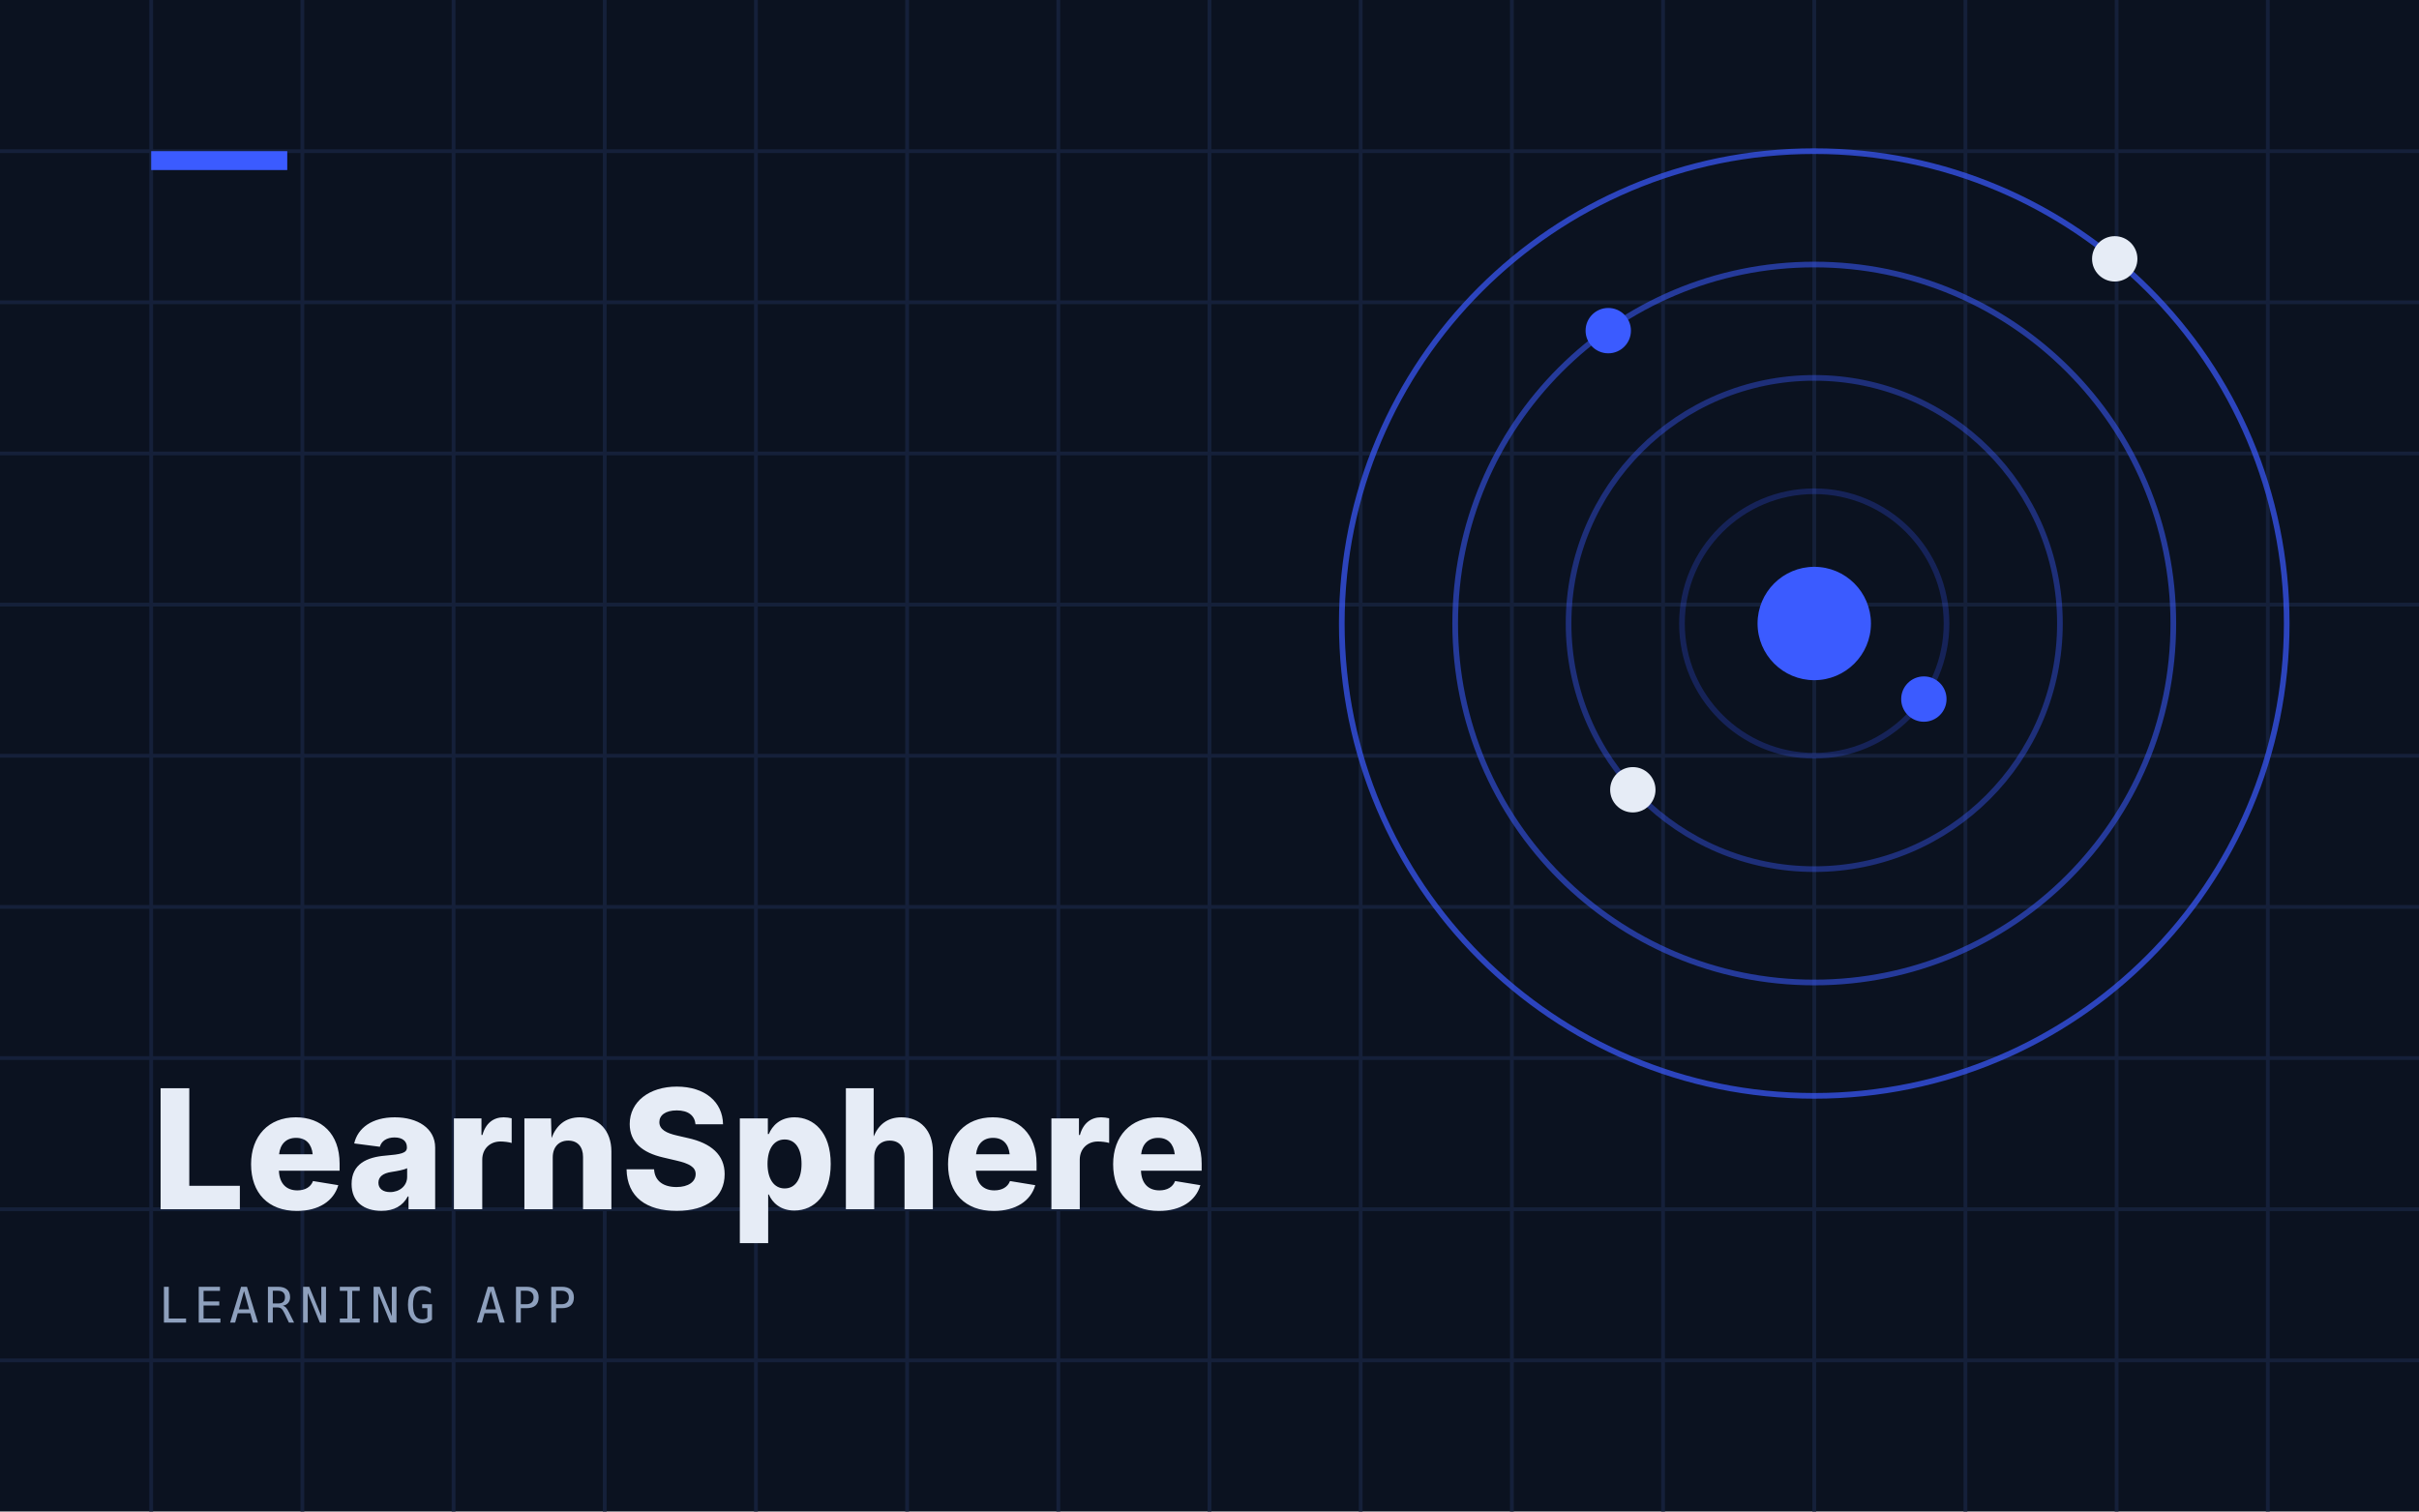
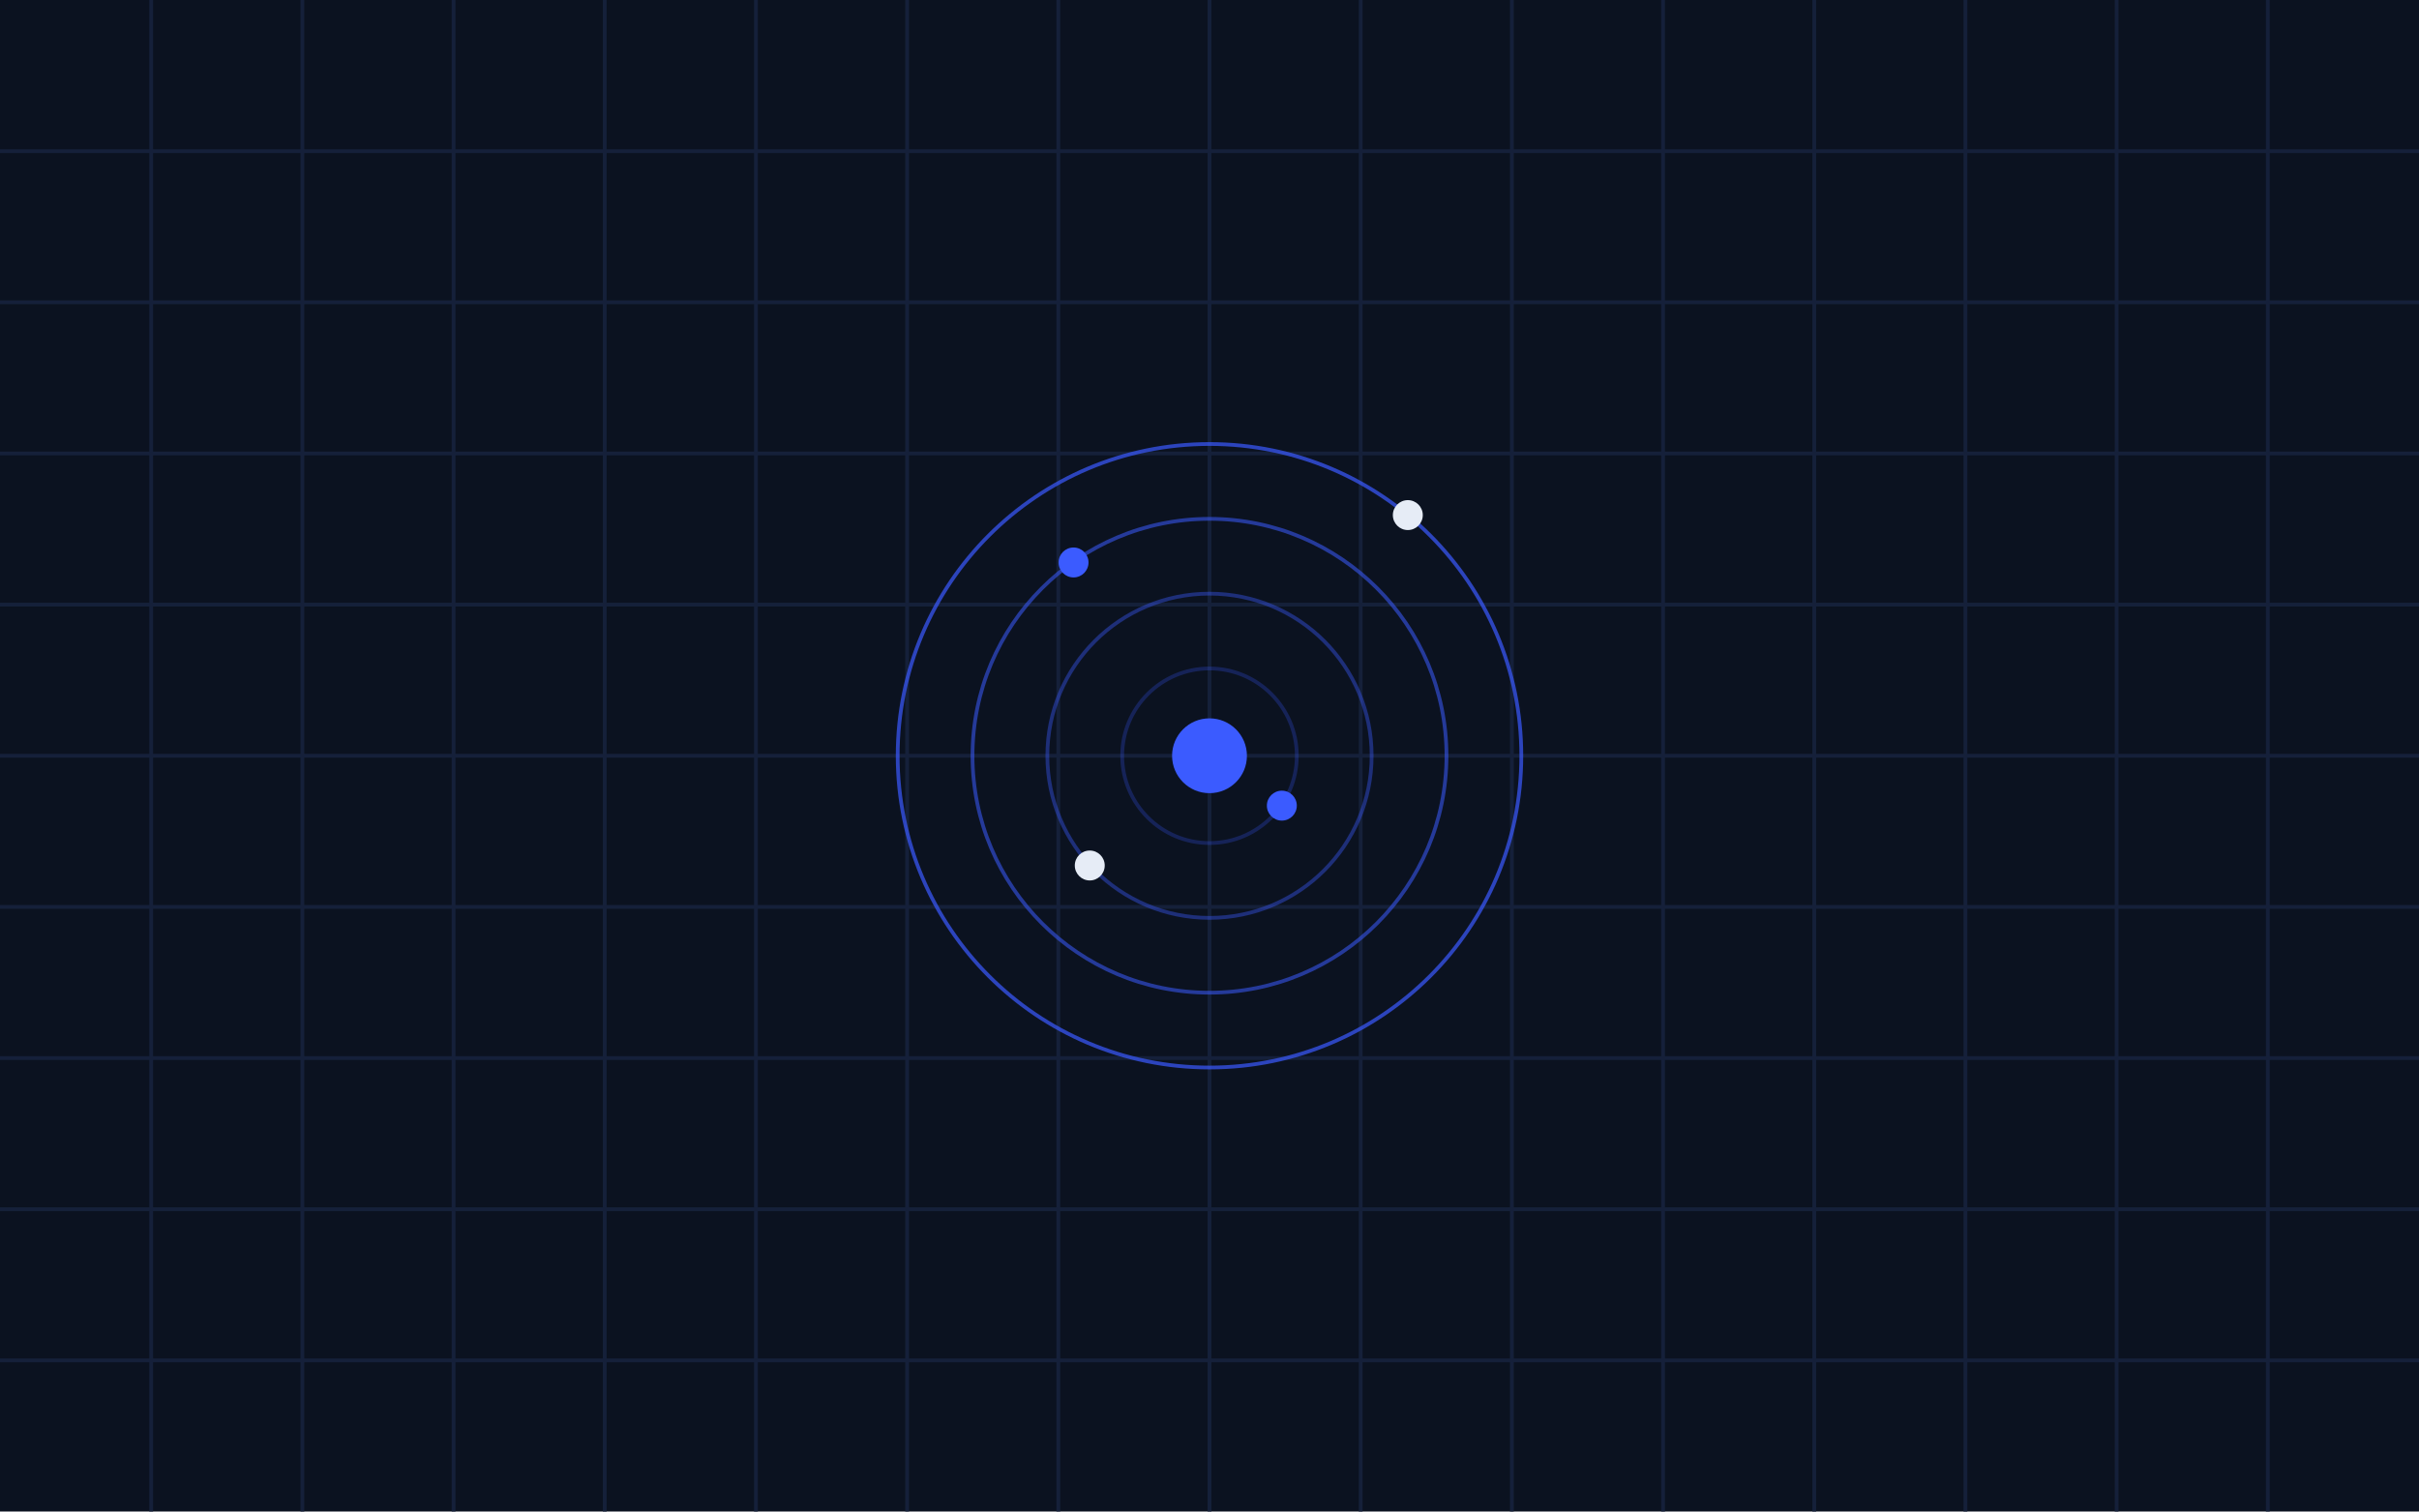
<svg xmlns="http://www.w3.org/2000/svg" viewBox="0 0 1280 800" role="img" aria-label="Cover for LearnSphere">
  <rect width="1280" height="800" fill="#0b1220" />
  <g stroke="#15203a" stroke-width="2">
    <path d="M80 0V800" />
    <path d="M160 0V800" />
    <path d="M240 0V800" />
    <path d="M320 0V800" />
    <path d="M400 0V800" />
    <path d="M480 0V800" />
    <path d="M560 0V800" />
    <path d="M640 0V800" />
    <path d="M720 0V800" />
    <path d="M800 0V800" />
    <path d="M880 0V800" />
    <path d="M960 0V800" />
    <path d="M1040 0V800" />
    <path d="M1120 0V800" />
    <path d="M1200 0V800" />
    <path d="M0 80H1280" />
    <path d="M0 160H1280" />
    <path d="M0 240H1280" />
    <path d="M0 320H1280" />
    <path d="M0 400H1280" />
    <path d="M0 480H1280" />
    <path d="M0 560H1280" />
    <path d="M0 640H1280" />
    <path d="M0 720H1280" />
  </g>
-   <g>
+   <g transform="translate(640 400) scale(0.66) translate(-960 -330)">
    <circle cx="960" cy="330" r="70" fill="none" stroke="#3b5bff" stroke-opacity="0.25" stroke-width="3" />
    <circle cx="960" cy="330" r="130" fill="none" stroke="#3b5bff" stroke-opacity="0.40" stroke-width="3" />
    <circle cx="960" cy="330" r="190" fill="none" stroke="#3b5bff" stroke-opacity="0.55" stroke-width="3" />
    <circle cx="960" cy="330" r="250" fill="none" stroke="#3b5bff" stroke-opacity="0.70" stroke-width="3" />
    <circle cx="1018" cy="370" r="12" fill="#3b5bff" />
    <circle cx="864" cy="418" r="12" fill="#e6ecf6" />
    <circle cx="851" cy="175" r="12" fill="#3b5bff" />
    <circle cx="1119" cy="137" r="12" fill="#e6ecf6" />
    <circle cx="960" cy="330" r="30" fill="#3b5bff" />
  </g>
-   <text x="80" y="640" font-family="Manrope, Inter, 'Segoe UI', system-ui, sans-serif" font-weight="800" font-size="88" fill="#e6ecf6">LearnSphere</text>
-   <text x="84" y="700" font-family="'JetBrains Mono', ui-monospace, monospace" font-size="26" letter-spacing="3" fill="#8ea0bd">LEARNING APP</text>
-   <rect x="80" y="80" width="72" height="10" fill="#3b5bff" />
</svg>
